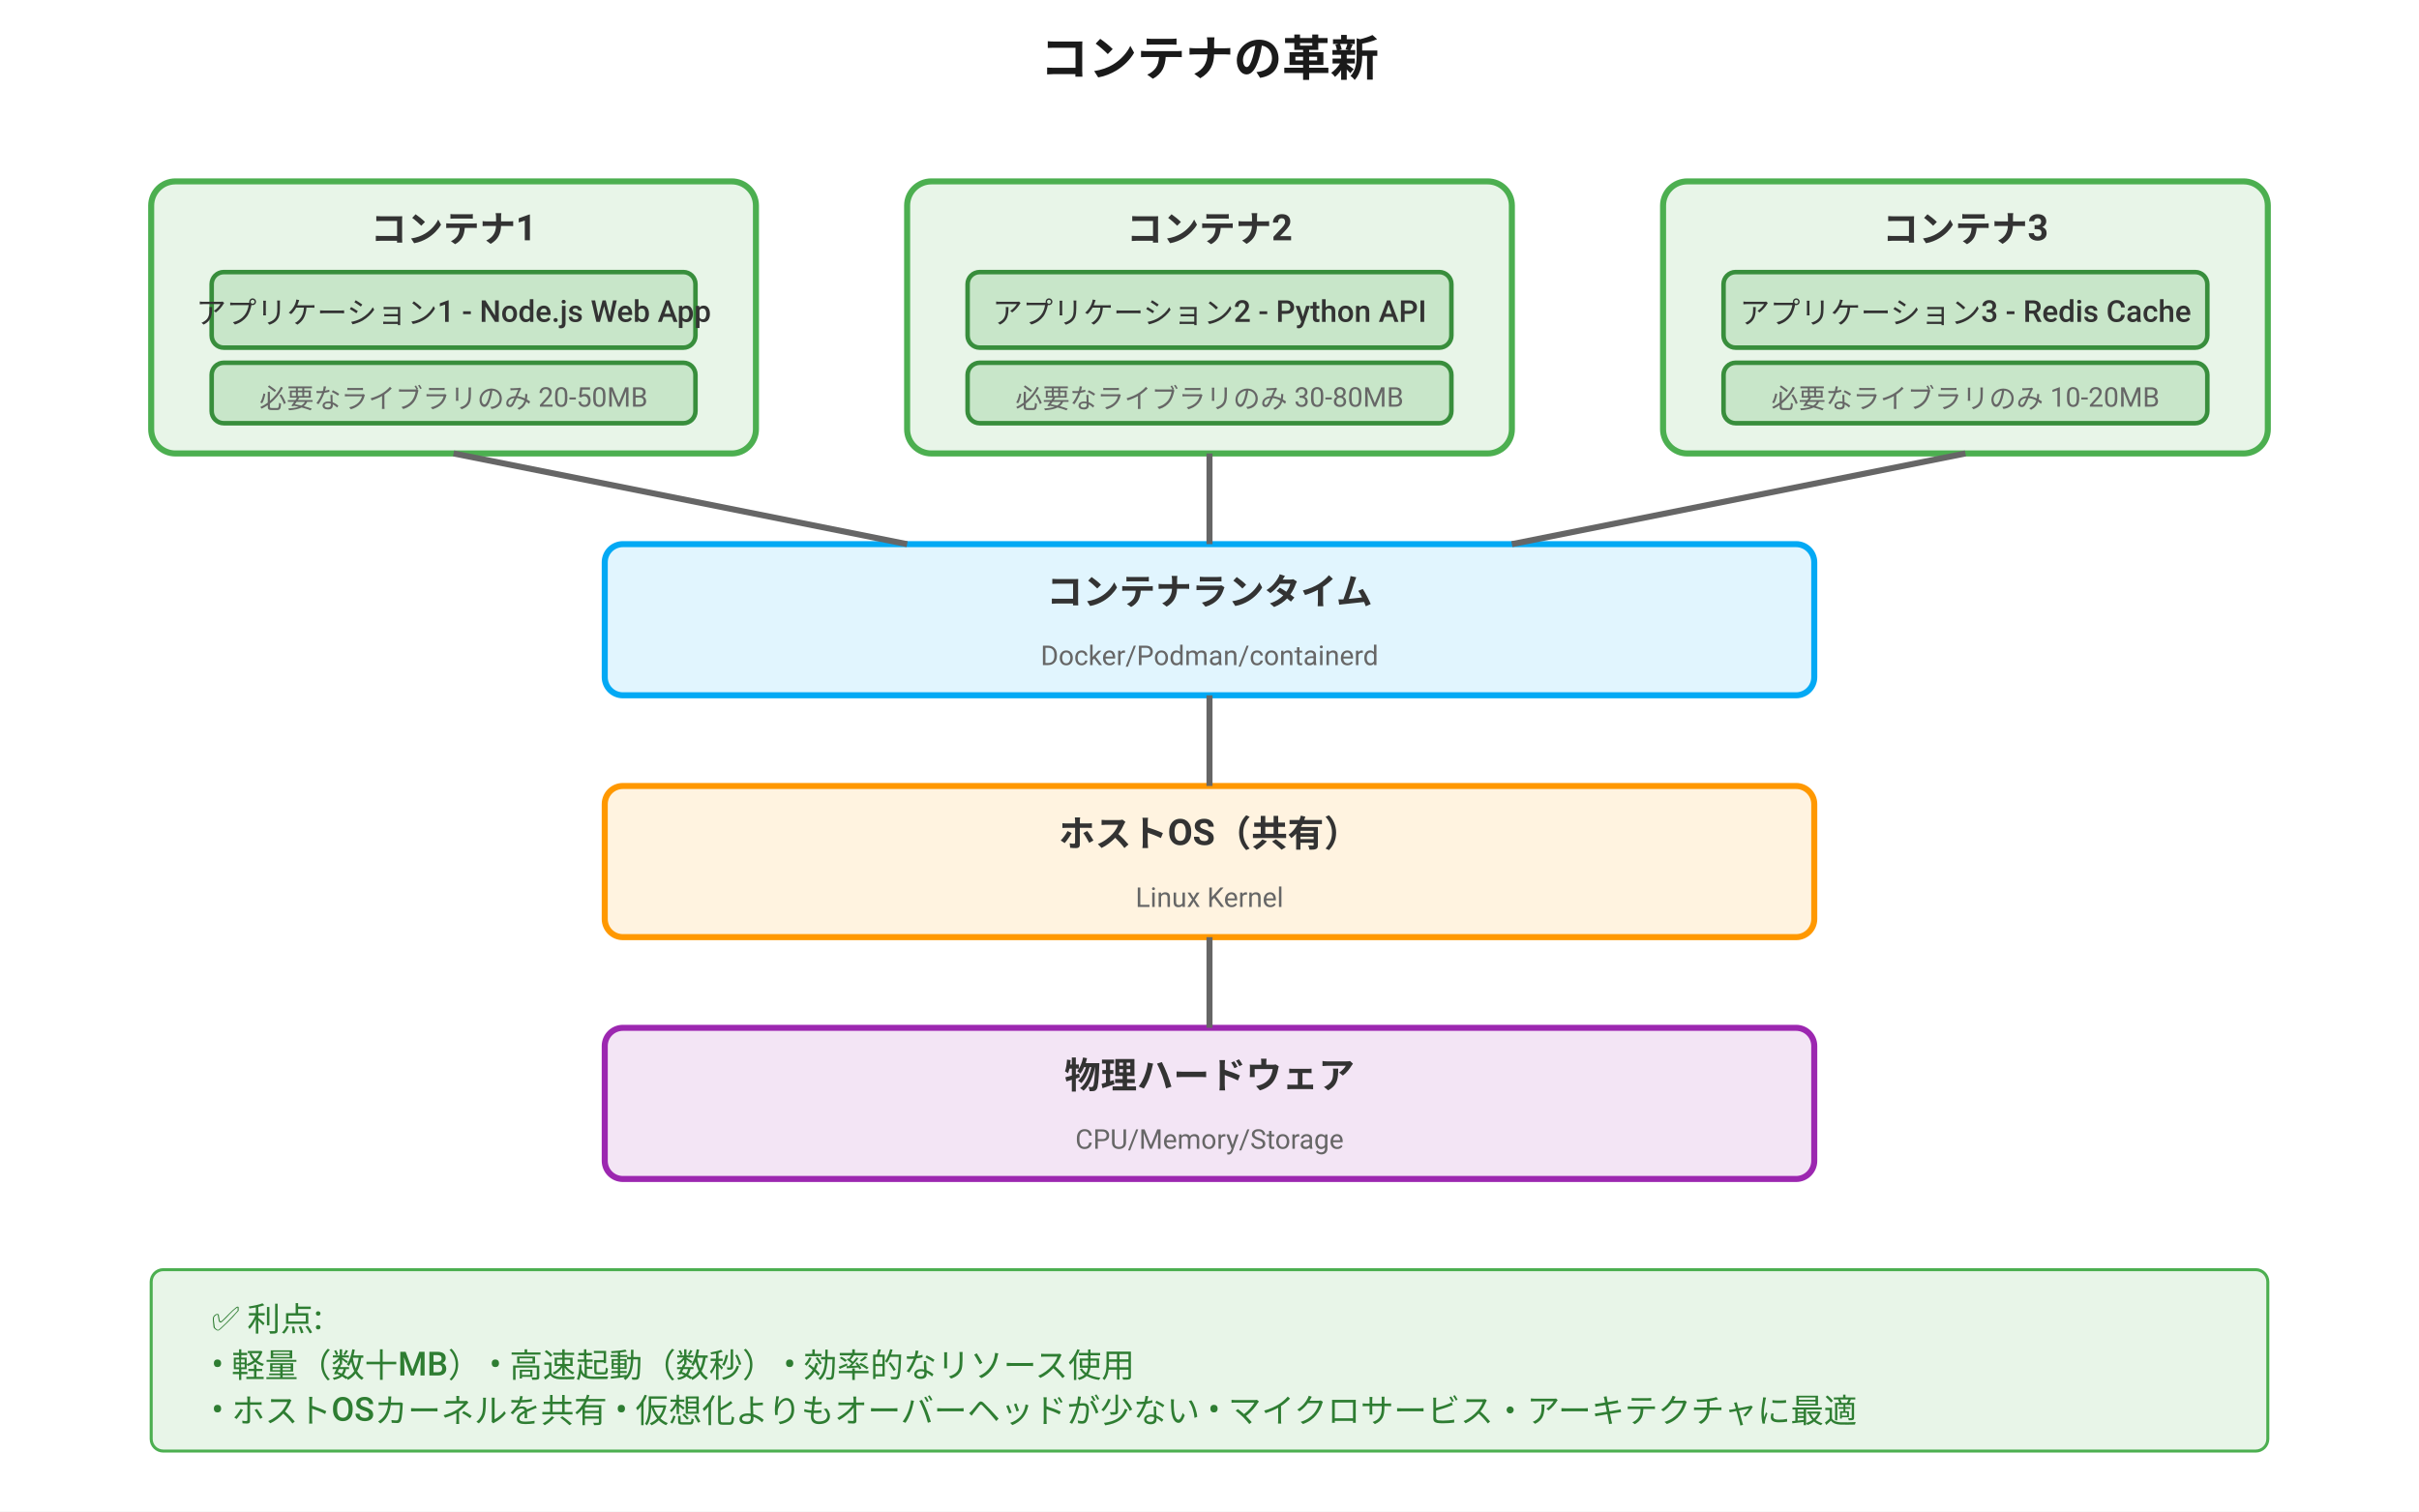
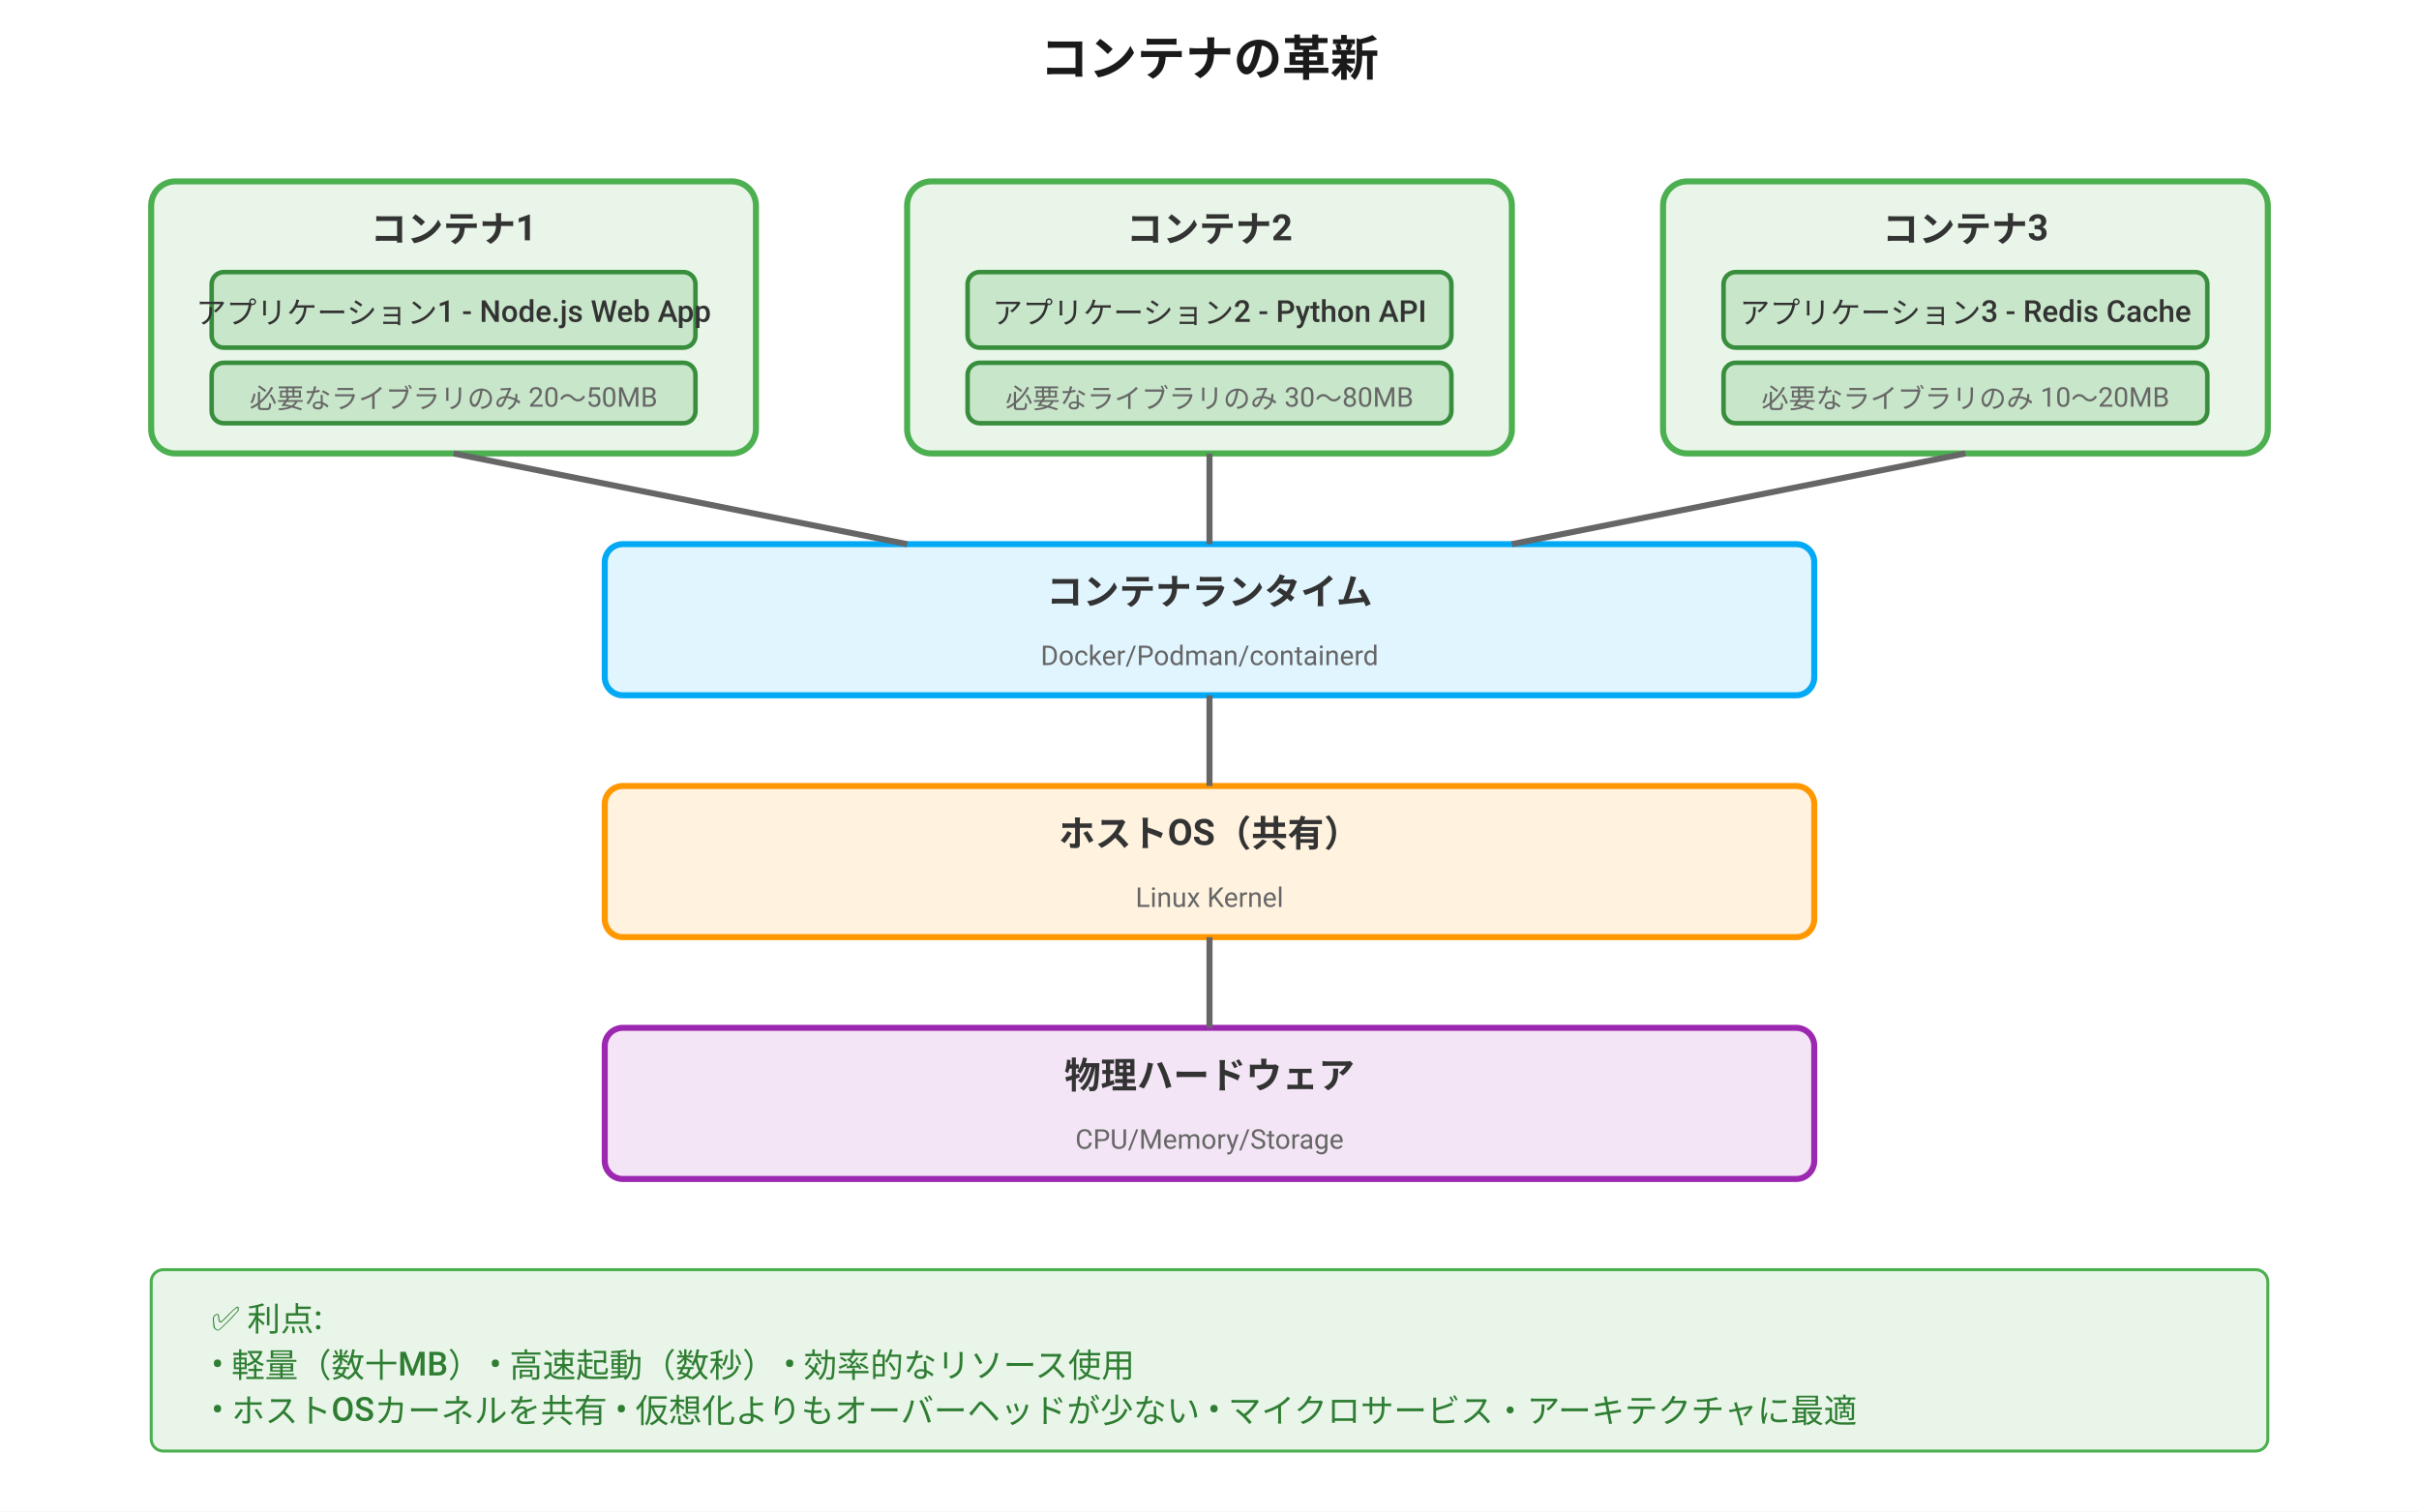
<svg xmlns="http://www.w3.org/2000/svg" width="800" height="500" viewBox="0 0 800 500">
  <defs>
    <style>
      .title { font-family: -apple-system, BlinkMacSystemFont, "Segoe UI", Roboto, "Helvetica Neue", Arial, "Noto Sans", sans-serif; font-size: 16px; font-weight: 600; fill: #1a1a1a; }
      .layer-title { font-family: -apple-system, BlinkMacSystemFont, "Segoe UI", Roboto, "Helvetica Neue", Arial, "Noto Sans", sans-serif; font-size: 12px; font-weight: 600; fill: #333; }
      .app-label { font-family: -apple-system, BlinkMacSystemFont, "Segoe UI", Roboto, "Helvetica Neue", Arial, "Noto Sans", sans-serif; font-size: 10px; font-weight: 500; fill: #333; }
      .description { font-family: -apple-system, BlinkMacSystemFont, "Segoe UI", Roboto, "Helvetica Neue", Arial, "Noto Sans", sans-serif; font-size: 9px; font-weight: 400; fill: #666; }
      .benefit { font-family: -apple-system, BlinkMacSystemFont, "Segoe UI", Roboto, "Helvetica Neue", Arial, "Noto Sans", sans-serif; font-size: 11px; font-weight: 500; fill: #2e7d32; }
      
      .container-box { fill: #e8f5e8; stroke: #4caf50; stroke-width: 2; rx: 8; }
      .library-box { fill: #c8e6c9; stroke: #388e3c; stroke-width: 1.5; rx: 4; }
      .runtime-box { fill: #e1f5fe; stroke: #03a9f4; stroke-width: 2; rx: 6; }
      .os-box { fill: #fff3e0; stroke: #ff9800; stroke-width: 2; rx: 6; }
      .hardware-box { fill: #f3e5f5; stroke: #9c27b0; stroke-width: 2; rx: 6; }
      
      .connection-line { stroke: #666; stroke-width: 2; fill: none; }
    </style>
  </defs>
  <rect width="800" height="500" fill="#ffffff" />
  <text x="400" y="25" text-anchor="middle" class="title">コンテナの革新</text>
  <rect x="50" y="60" width="200" height="90" class="container-box" />
  <text x="150" y="80" text-anchor="middle" class="layer-title">コンテナ1</text>
  <rect x="70" y="90" width="160" height="25" class="library-box" />
  <text x="150" y="107" text-anchor="middle" class="app-label">アプリケーション1 - Node.js Web App</text>
  <rect x="70" y="120" width="160" height="20" class="library-box" />
-   <text x="150" y="135" text-anchor="middle" class="description">必要なライブラリのみ 20-50MB</text>
+   <text x="150" y="135" text-anchor="middle" class="description">必要なライブラリのみ 20〜50MB</text>
  <rect x="300" y="60" width="200" height="90" class="container-box" />
  <text x="400" y="80" text-anchor="middle" class="layer-title">コンテナ2</text>
  <rect x="320" y="90" width="160" height="25" class="library-box" />
  <text x="400" y="107" text-anchor="middle" class="app-label">アプリケーション2 - Python API</text>
  <rect x="320" y="120" width="160" height="20" class="library-box" />
-   <text x="400" y="135" text-anchor="middle" class="description">必要なライブラリのみ 30-80MB</text>
+   <text x="400" y="135" text-anchor="middle" class="description">必要なライブラリのみ 30〜80MB</text>
  <rect x="550" y="60" width="200" height="90" class="container-box" />
  <text x="650" y="80" text-anchor="middle" class="layer-title">コンテナ3</text>
  <rect x="570" y="90" width="160" height="25" class="library-box" />
  <text x="650" y="107" text-anchor="middle" class="app-label">アプリケーション3 - Redis Cache</text>
  <rect x="570" y="120" width="160" height="20" class="library-box" />
-   <text x="650" y="135" text-anchor="middle" class="description">必要なライブラリのみ 10-20MB</text>
+   <text x="650" y="135" text-anchor="middle" class="description">必要なライブラリのみ 10〜20MB</text>
  <rect x="200" y="180" width="400" height="50" class="runtime-box" />
  <text x="400" y="200" text-anchor="middle" class="layer-title">コンテナランタイム</text>
  <text x="400" y="220" text-anchor="middle" class="description">Docker/Podman/containerd</text>
  <rect x="200" y="260" width="400" height="50" class="os-box" />
  <text x="400" y="280" text-anchor="middle" class="layer-title">ホストOS（共有）</text>
  <text x="400" y="300" text-anchor="middle" class="description">Linux Kernel</text>
  <rect x="200" y="340" width="400" height="50" class="hardware-box" />
  <text x="400" y="360" text-anchor="middle" class="layer-title">物理ハードウェア</text>
  <text x="400" y="380" text-anchor="middle" class="description">CPU/Memory/Storage</text>
  <line x1="150" y1="150" x2="300" y2="180" class="connection-line" />
  <line x1="400" y1="150" x2="400" y2="180" class="connection-line" />
  <line x1="650" y1="150" x2="500" y2="180" class="connection-line" />
  <line x1="400" y1="230" x2="400" y2="260" class="connection-line" />
  <line x1="400" y1="310" x2="400" y2="340" class="connection-line" />
  <rect x="50" y="420" width="700" height="60" fill="#e8f5e8" stroke="#4caf50" stroke-width="1" rx="4" />
  <text x="70" y="440" class="benefit">✅ 利点:</text>
  <text x="70" y="455" class="benefit">• 軽量（数十MB） • 高速起動（数秒） • 効率的なリソース使用</text>
  <text x="70" y="470" class="benefit">• ホストOSカーネルを共有 • 仮想化よりもオーバーヘッドが少ない • マイクロサービス・アーキテクチャに最適</text>
</svg>
